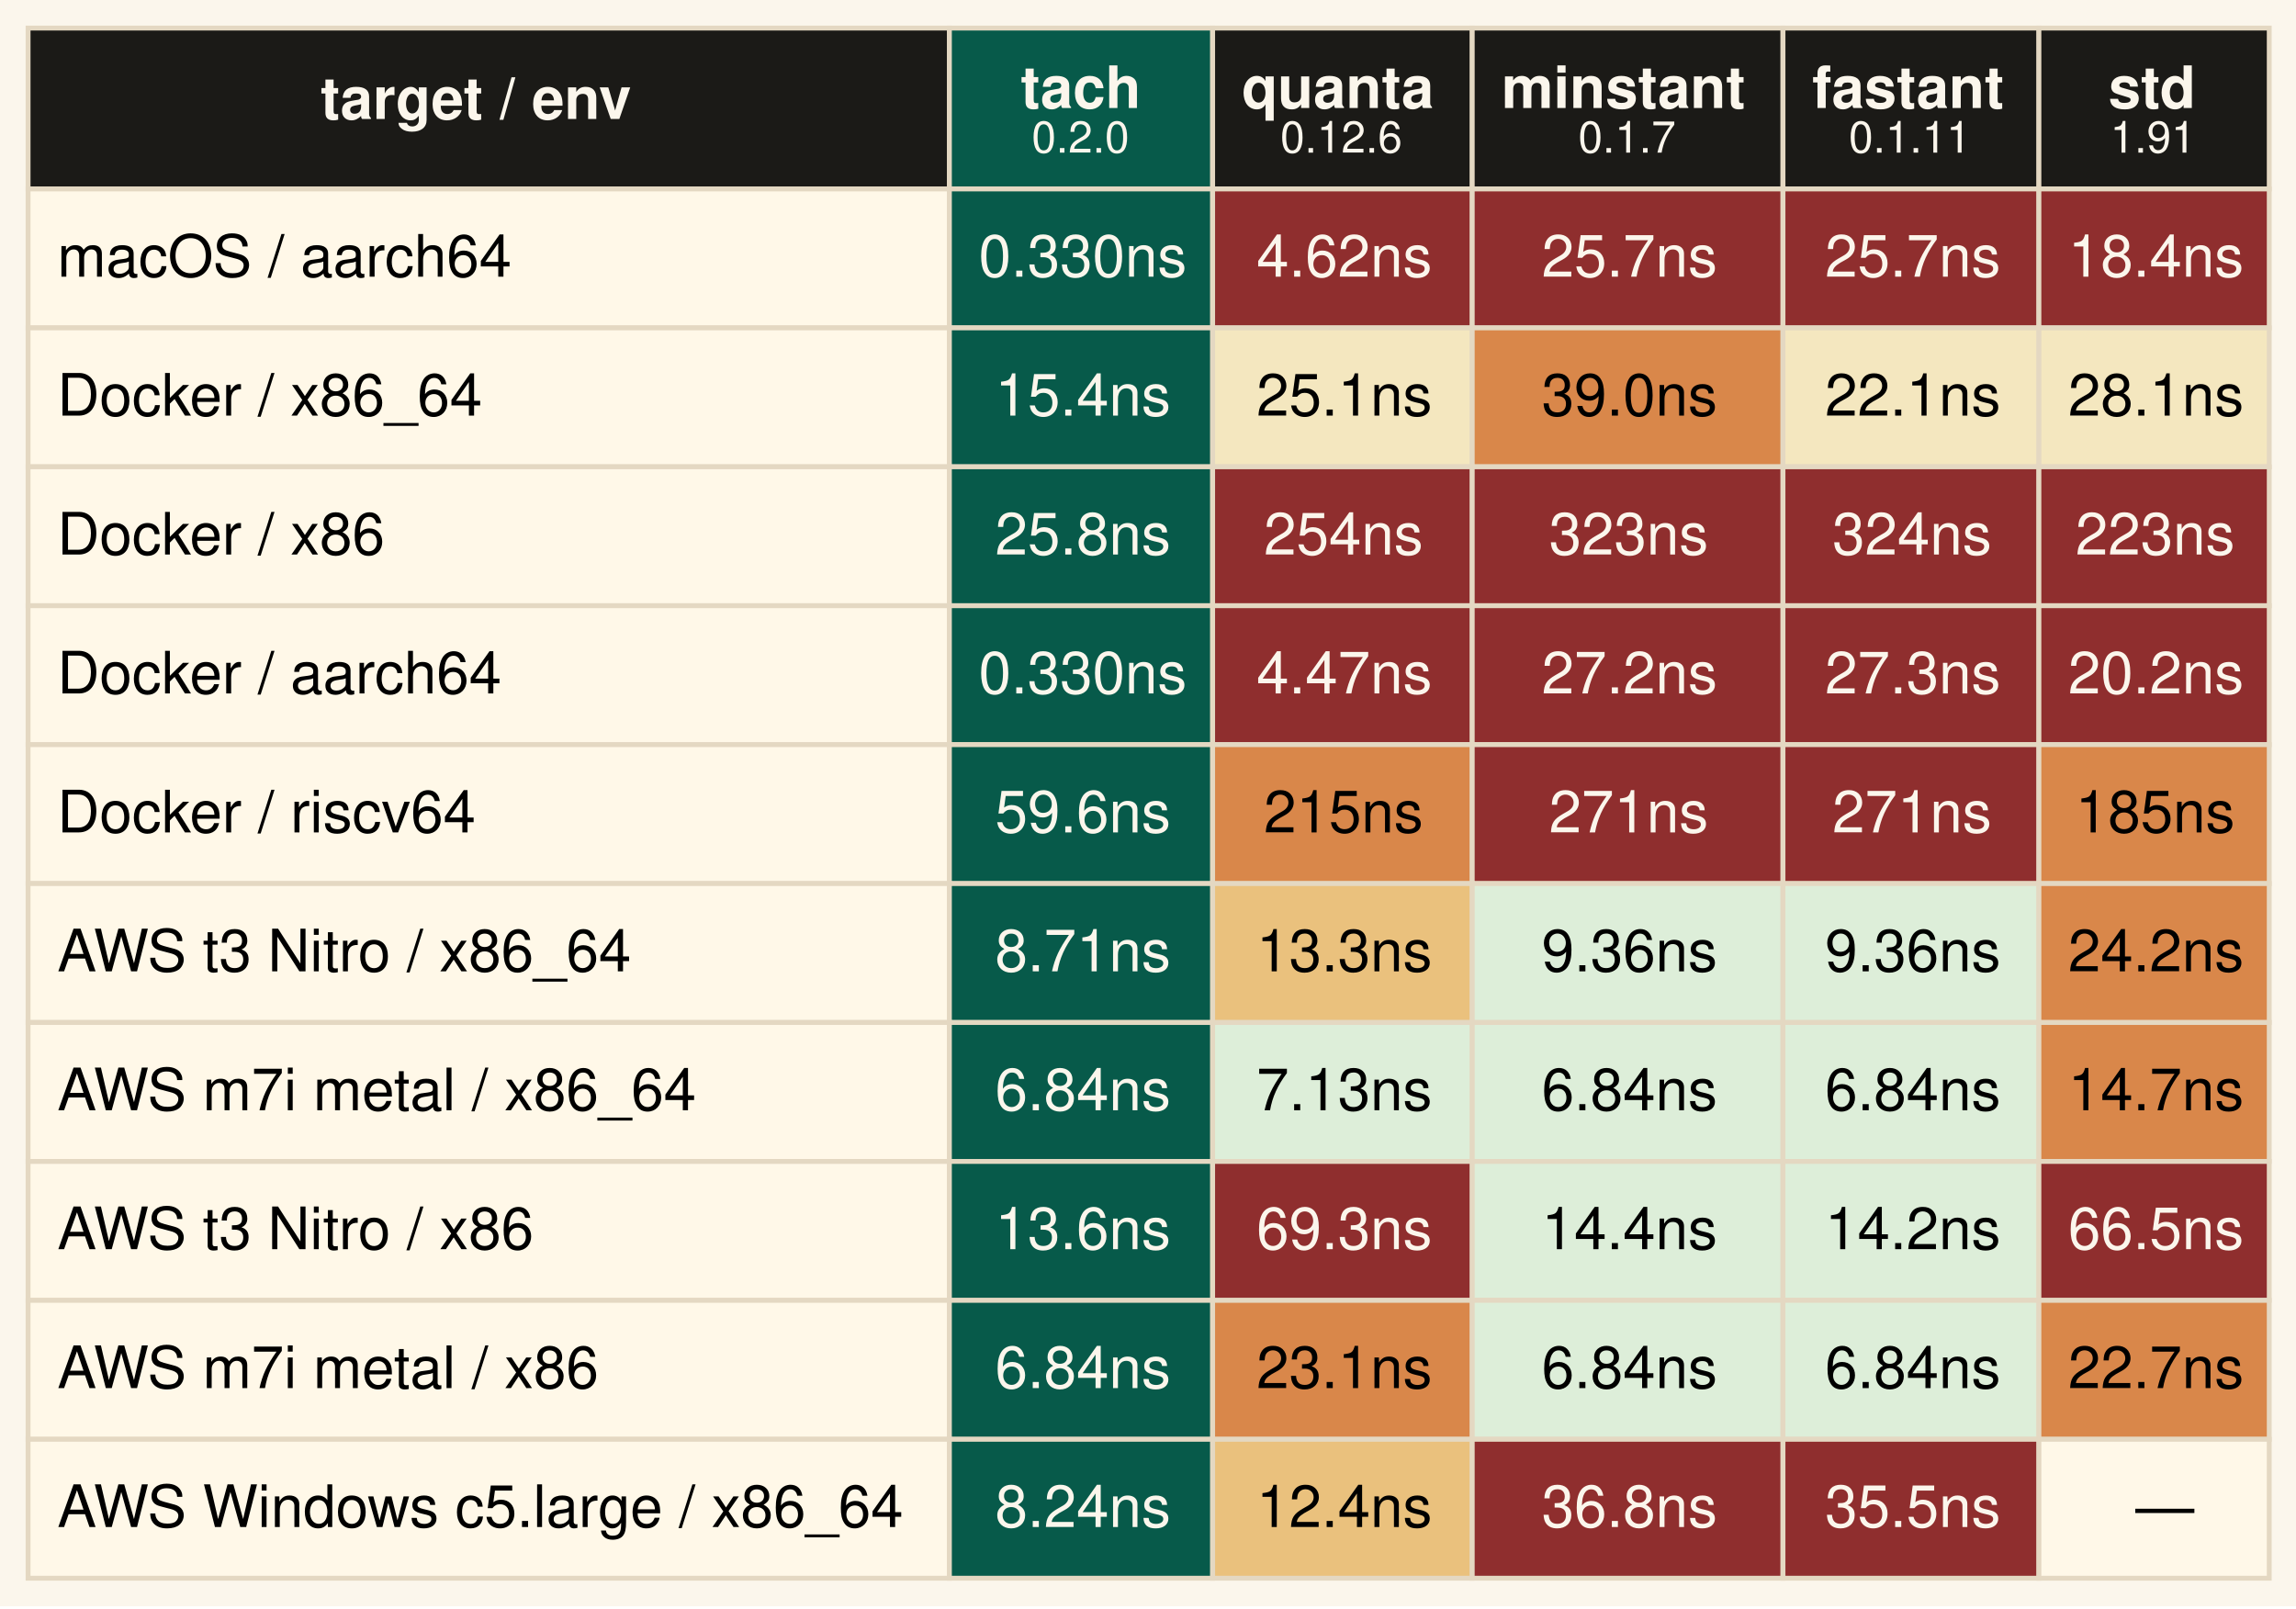
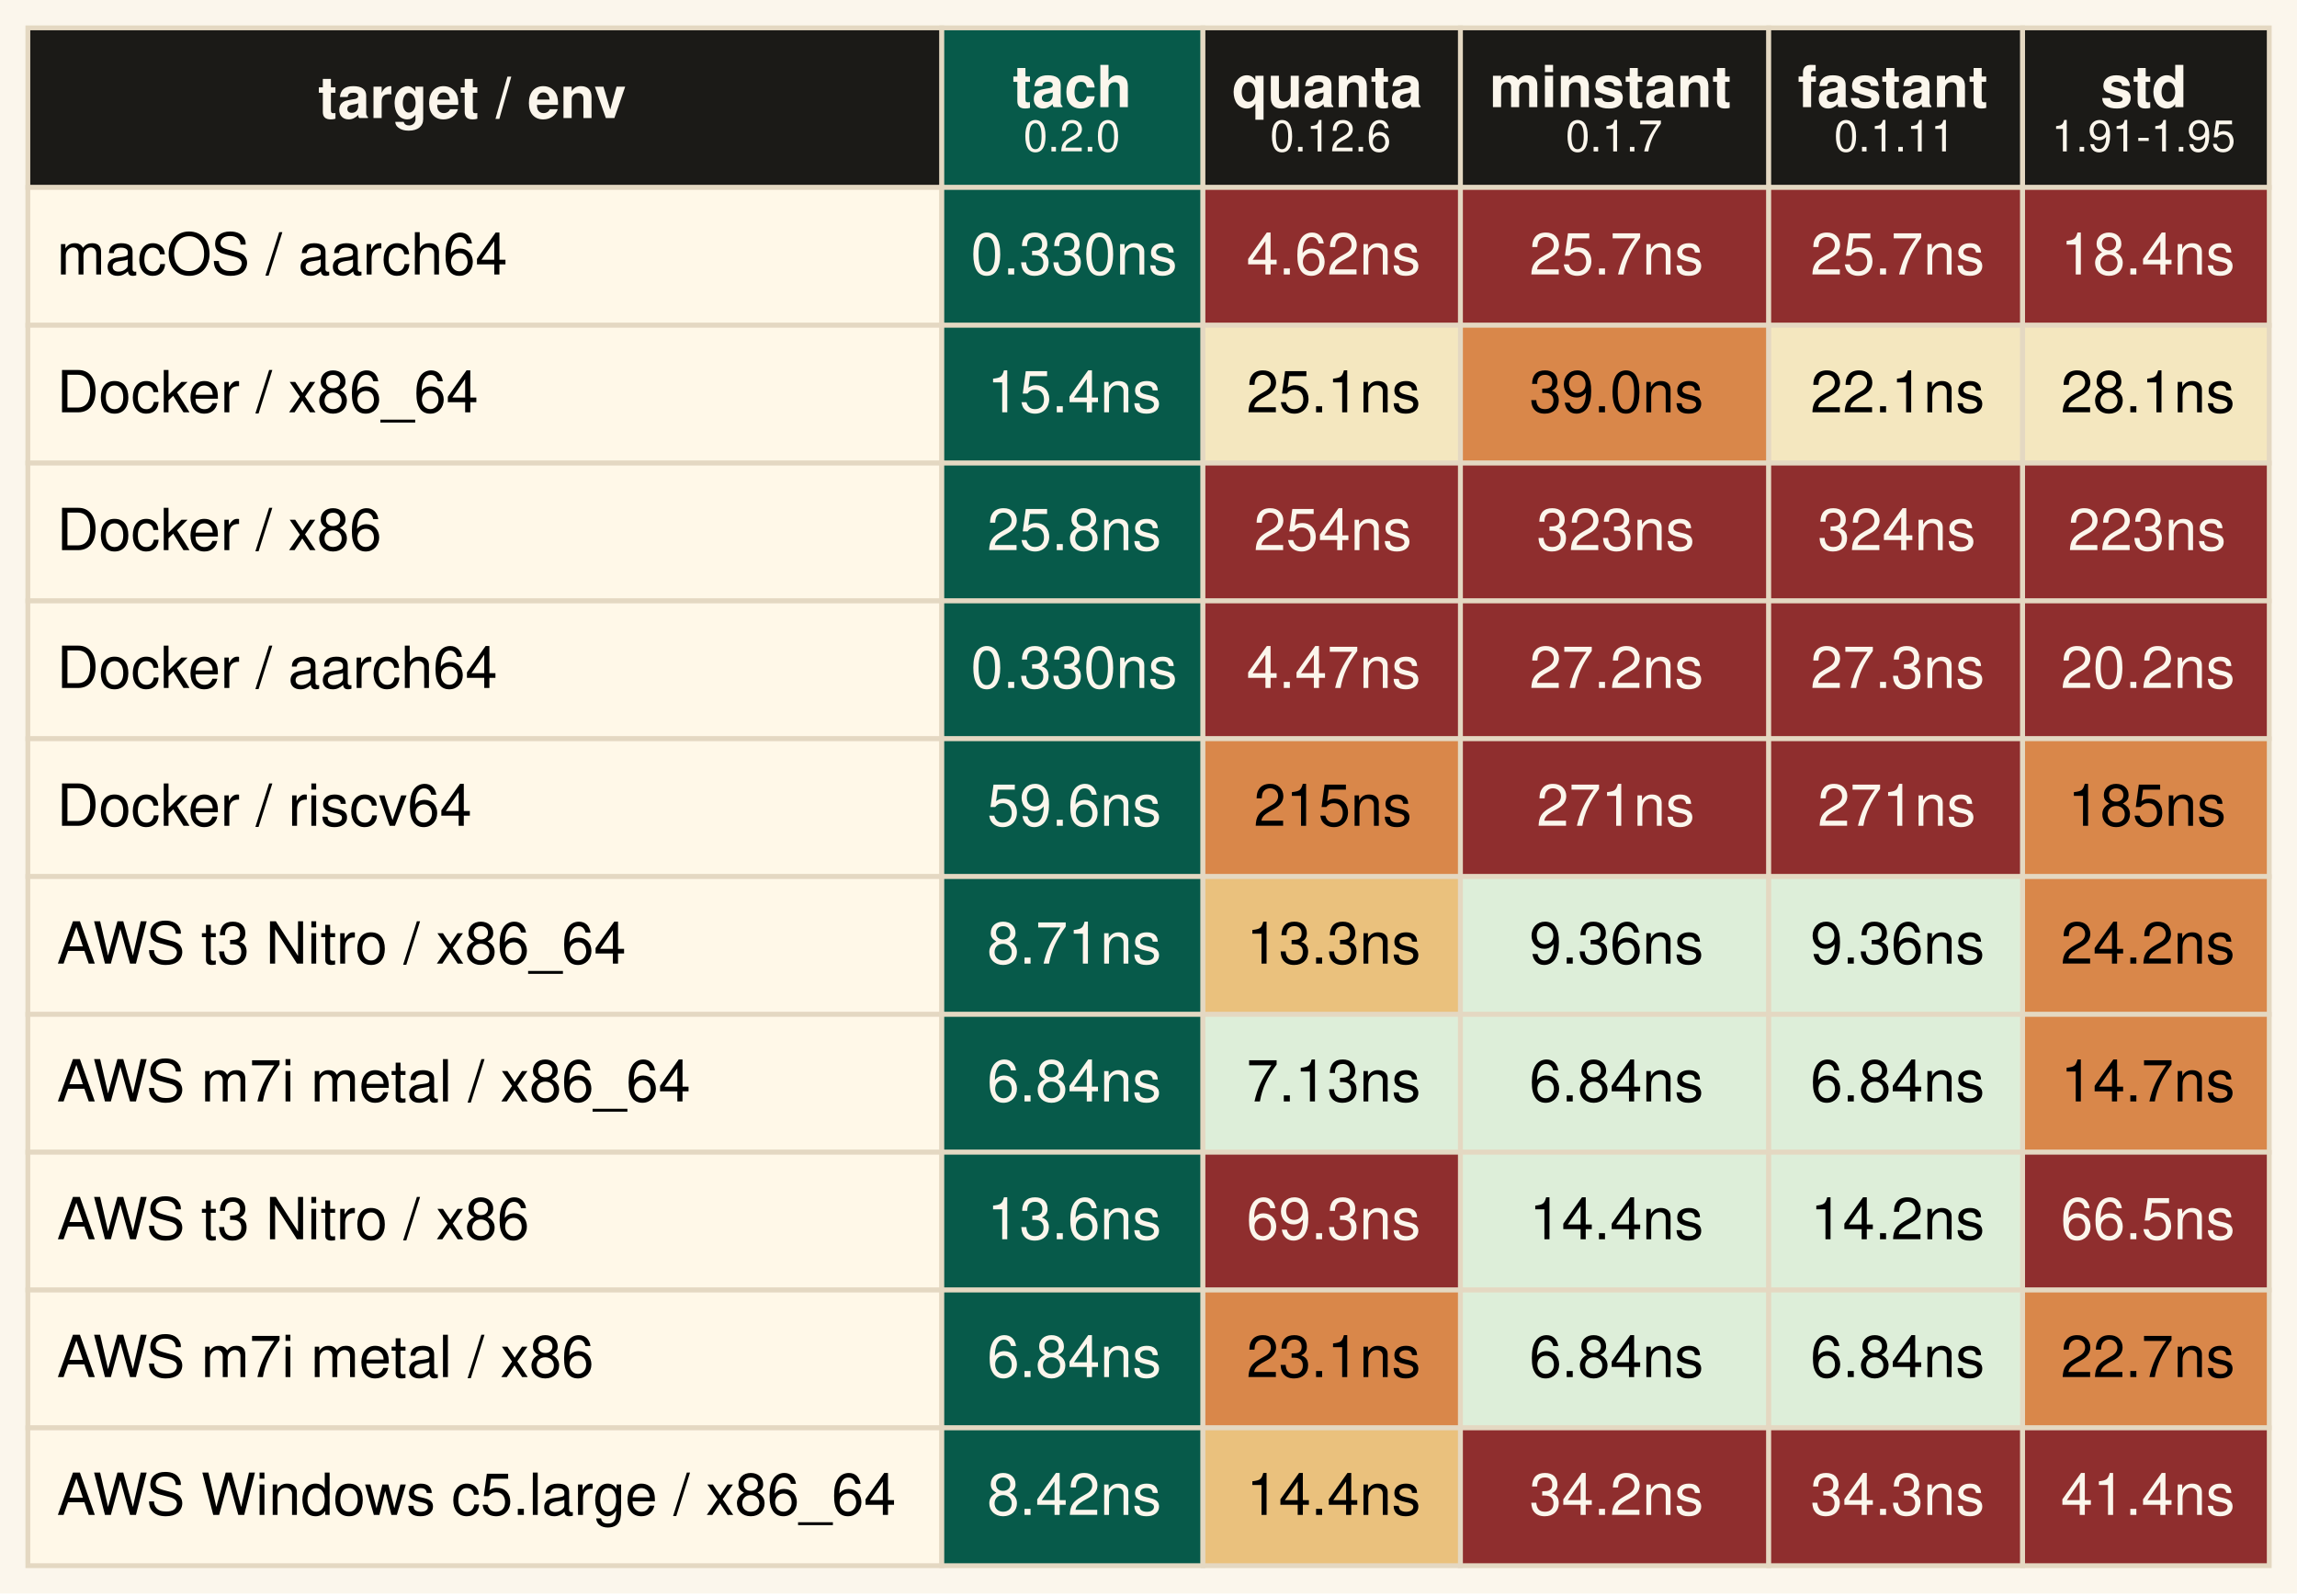
- <svg xmlns="http://www.w3.org/2000/svg" width="471pt" height="330pt" viewBox="0.00 0.00 471.00 330.00">
+ <svg xmlns="http://www.w3.org/2000/svg" width="475pt" height="330pt" viewBox="0.00 0.00 475.00 330.00">
  <g id="graph0" class="graph" transform="scale(1 1) rotate(0) translate(5.76 323.76)">
-     <polygon fill="#fbf6ec" stroke="none" points="-5.76,5.76 -5.76,-323.76 465.51,-323.76 465.51,5.76 -5.76,5.76" />
+     <polygon fill="#fbf6ec" stroke="none" points="-5.76,5.76 -5.76,-323.76 469.26,-323.76 469.26,5.76 -5.76,5.76" />
    <g id="node1" class="node">
      <polygon fill="#1b1a17" stroke="none" points="0,-285 0,-318 189,-318 189,-285 0,-285" />
      <polygon fill="none" stroke="#e4d8c2" points="0,-285 0,-318 189,-318 189,-285 0,-285" />
      <text xml:space="preserve" text-anchor="start" x="60" y="-299.35" font-family="Avenir Next, Helvetica, Arial, sans-serif" font-weight="bold" font-size="12.00" fill="#fbf6ec">target / env</text>
      <polygon fill="#075a4a" stroke="none" points="189,-285 189,-318 243,-318 243,-285 189,-285" />
      <polygon fill="none" stroke="#e4d8c2" points="189,-285 189,-318 243,-318 243,-285 189,-285" />
      <text xml:space="preserve" text-anchor="start" x="203.62" y="-301.6" font-family="Avenir Next, Helvetica, Arial, sans-serif" font-weight="bold" font-size="12.00" fill="#fbf6ec">tach</text>
      <text xml:space="preserve" text-anchor="start" x="205.88" y="-292.45" font-family="Avenir Next, Helvetica, Arial, sans-serif" font-size="9.00" fill="#fbf6ec">0.2.0</text>
      <polygon fill="#1b1a17" stroke="none" points="243,-285 243,-318 296.25,-318 296.25,-285 243,-285" />
      <polygon fill="none" stroke="#e4d8c2" points="243,-285 243,-318 296.25,-318 296.25,-285 243,-285" />
      <text xml:space="preserve" text-anchor="start" x="249" y="-301.6" font-family="Avenir Next, Helvetica, Arial, sans-serif" font-weight="bold" font-size="12.00" fill="#fbf6ec">quanta</text>
      <text xml:space="preserve" text-anchor="start" x="256.88" y="-292.45" font-family="Avenir Next, Helvetica, Arial, sans-serif" font-size="9.00" fill="#fbf6ec">0.12.6</text>
      <polygon fill="#1b1a17" stroke="none" points="296.25,-285 296.25,-318 360,-318 360,-285 296.25,-285" />
      <polygon fill="none" stroke="#e4d8c2" points="296.25,-285 296.25,-318 360,-318 360,-285 296.25,-285" />
      <text xml:space="preserve" text-anchor="start" x="302.25" y="-301.6" font-family="Avenir Next, Helvetica, Arial, sans-serif" font-weight="bold" font-size="12.00" fill="#fbf6ec">minstant</text>
      <text xml:space="preserve" text-anchor="start" x="318" y="-292.45" font-family="Avenir Next, Helvetica, Arial, sans-serif" font-size="9.00" fill="#fbf6ec">0.1.7</text>
      <polygon fill="#1b1a17" stroke="none" points="360,-285 360,-318 412.5,-318 412.5,-285 360,-285" />
      <polygon fill="none" stroke="#e4d8c2" points="360,-285 360,-318 412.5,-318 412.5,-285 360,-285" />
      <text xml:space="preserve" text-anchor="start" x="366" y="-301.6" font-family="Avenir Next, Helvetica, Arial, sans-serif" font-weight="bold" font-size="12.00" fill="#fbf6ec">fastant</text>
      <text xml:space="preserve" text-anchor="start" x="373.5" y="-292.45" font-family="Avenir Next, Helvetica, Arial, sans-serif" font-size="9.00" fill="#fbf6ec">0.1.11</text>
-       <polygon fill="#1b1a17" stroke="none" points="412.5,-285 412.5,-318 459.75,-318 459.75,-285 412.5,-285" />
-       <polygon fill="none" stroke="#e4d8c2" points="412.5,-285 412.5,-318 459.75,-318 459.75,-285 412.5,-285" />
-       <text xml:space="preserve" text-anchor="start" x="426.75" y="-301.6" font-family="Avenir Next, Helvetica, Arial, sans-serif" font-weight="bold" font-size="12.00" fill="#fbf6ec">std</text>
-       <text xml:space="preserve" text-anchor="start" x="427.12" y="-292.45" font-family="Avenir Next, Helvetica, Arial, sans-serif" font-size="9.00" fill="#fbf6ec">1.91</text>
+       <polygon fill="#1b1a17" stroke="none" points="412.5,-285 412.5,-318 463.5,-318 463.5,-285 412.5,-285" />
+       <polygon fill="none" stroke="#e4d8c2" points="412.5,-285 412.5,-318 463.5,-318 463.5,-285 412.5,-285" />
+       <text xml:space="preserve" text-anchor="start" x="428.62" y="-301.6" font-family="Avenir Next, Helvetica, Arial, sans-serif" font-weight="bold" font-size="12.00" fill="#fbf6ec">std</text>
+       <text xml:space="preserve" text-anchor="start" x="418.5" y="-292.45" font-family="Avenir Next, Helvetica, Arial, sans-serif" font-size="9.00" fill="#fbf6ec">1.91-1.95</text>
      <polygon fill="#fff8e8" stroke="none" points="0,-256.5 0,-285 189,-285 189,-256.5 0,-256.5" />
      <polygon fill="none" stroke="#e4d8c2" points="0,-256.5 0,-285 189,-285 189,-256.5 0,-256.5" />
      <text xml:space="preserve" text-anchor="start" x="6" y="-267" font-family="Avenir Next, Helvetica, Arial, sans-serif" font-size="12.00">macOS / aarch64</text>
      <polygon fill="#075a4a" stroke="none" points="189,-256.5 189,-285 243,-285 243,-256.5 189,-256.5" />
      <polygon fill="none" stroke="#e4d8c2" points="189,-256.5 189,-285 243,-285 243,-256.5 189,-256.5" />
      <text xml:space="preserve" text-anchor="start" x="195" y="-267" font-family="Avenir Next, Helvetica, Arial, sans-serif" font-size="12.00" fill="#fbf6ec">0.330ns</text>
      <polygon fill="#8f2e2e" stroke="none" points="243,-256.5 243,-285 296.25,-285 296.25,-256.5 243,-256.5" />
      <polygon fill="none" stroke="#e4d8c2" points="243,-256.5 243,-285 296.25,-285 296.25,-256.5 243,-256.5" />
      <text xml:space="preserve" text-anchor="start" x="252" y="-267" font-family="Avenir Next, Helvetica, Arial, sans-serif" font-size="12.00" fill="#fbf6ec">4.62ns</text>
      <polygon fill="#8f2e2e" stroke="none" points="296.25,-256.5 296.25,-285 360,-285 360,-256.5 296.25,-256.5" />
      <polygon fill="none" stroke="#e4d8c2" points="296.25,-256.5 296.25,-285 360,-285 360,-256.5 296.25,-256.5" />
      <text xml:space="preserve" text-anchor="start" x="310.5" y="-267" font-family="Avenir Next, Helvetica, Arial, sans-serif" font-size="12.00" fill="#fbf6ec">25.7ns</text>
      <polygon fill="#8f2e2e" stroke="none" points="360,-256.5 360,-285 412.5,-285 412.5,-256.5 360,-256.5" />
      <polygon fill="none" stroke="#e4d8c2" points="360,-256.5 360,-285 412.5,-285 412.5,-256.5 360,-256.5" />
      <text xml:space="preserve" text-anchor="start" x="368.62" y="-267" font-family="Avenir Next, Helvetica, Arial, sans-serif" font-size="12.00" fill="#fbf6ec">25.7ns</text>
-       <polygon fill="#8f2e2e" stroke="none" points="412.5,-256.5 412.5,-285 459.75,-285 459.75,-256.5 412.5,-256.5" />
-       <polygon fill="none" stroke="#e4d8c2" points="412.5,-256.5 412.5,-285 459.75,-285 459.75,-256.5 412.5,-256.5" />
-       <text xml:space="preserve" text-anchor="start" x="418.5" y="-267" font-family="Avenir Next, Helvetica, Arial, sans-serif" font-size="12.00" fill="#fbf6ec">18.4ns</text>
+       <polygon fill="#8f2e2e" stroke="none" points="412.5,-256.5 412.5,-285 463.5,-285 463.5,-256.5 412.5,-256.5" />
+       <polygon fill="none" stroke="#e4d8c2" points="412.5,-256.5 412.5,-285 463.5,-285 463.5,-256.5 412.5,-256.5" />
+       <text xml:space="preserve" text-anchor="start" x="420.38" y="-267" font-family="Avenir Next, Helvetica, Arial, sans-serif" font-size="12.00" fill="#fbf6ec">18.4ns</text>
      <polygon fill="#fff8e8" stroke="none" points="0,-228 0,-256.5 189,-256.5 189,-228 0,-228" />
      <polygon fill="none" stroke="#e4d8c2" points="0,-228 0,-256.5 189,-256.5 189,-228 0,-228" />
      <text xml:space="preserve" text-anchor="start" x="6" y="-238.5" font-family="Avenir Next, Helvetica, Arial, sans-serif" font-size="12.00">Docker / x86_64</text>
      <polygon fill="#075a4a" stroke="none" points="189,-228 189,-256.5 243,-256.5 243,-228 189,-228" />
      <polygon fill="none" stroke="#e4d8c2" points="189,-228 189,-256.5 243,-256.5 243,-228 189,-228" />
      <text xml:space="preserve" text-anchor="start" x="198.38" y="-238.5" font-family="Avenir Next, Helvetica, Arial, sans-serif" font-size="12.00" fill="#fbf6ec">15.4ns</text>
      <polygon fill="#f4e7bf" stroke="none" points="243,-228 243,-256.5 296.25,-256.5 296.25,-228 243,-228" />
      <polygon fill="none" stroke="#e4d8c2" points="243,-228 243,-256.5 296.25,-256.5 296.25,-228 243,-228" />
      <text xml:space="preserve" text-anchor="start" x="252" y="-238.5" font-family="Avenir Next, Helvetica, Arial, sans-serif" font-size="12.00">25.1ns</text>
      <polygon fill="#d9874a" stroke="none" points="296.25,-228 296.25,-256.5 360,-256.5 360,-228 296.25,-228" />
      <polygon fill="none" stroke="#e4d8c2" points="296.25,-228 296.25,-256.5 360,-256.5 360,-228 296.25,-228" />
      <text xml:space="preserve" text-anchor="start" x="310.5" y="-238.5" font-family="Avenir Next, Helvetica, Arial, sans-serif" font-size="12.00">39.0ns</text>
      <polygon fill="#f4e7bf" stroke="none" points="360,-228 360,-256.5 412.5,-256.5 412.5,-228 360,-228" />
      <polygon fill="none" stroke="#e4d8c2" points="360,-228 360,-256.5 412.5,-256.5 412.5,-228 360,-228" />
      <text xml:space="preserve" text-anchor="start" x="368.62" y="-238.5" font-family="Avenir Next, Helvetica, Arial, sans-serif" font-size="12.00">22.1ns</text>
-       <polygon fill="#f4e7bf" stroke="none" points="412.5,-228 412.5,-256.5 459.75,-256.5 459.75,-228 412.5,-228" />
-       <polygon fill="none" stroke="#e4d8c2" points="412.5,-228 412.5,-256.5 459.75,-256.5 459.75,-228 412.5,-228" />
-       <text xml:space="preserve" text-anchor="start" x="418.5" y="-238.5" font-family="Avenir Next, Helvetica, Arial, sans-serif" font-size="12.00">28.1ns</text>
+       <polygon fill="#f4e7bf" stroke="none" points="412.5,-228 412.5,-256.5 463.5,-256.5 463.5,-228 412.5,-228" />
+       <polygon fill="none" stroke="#e4d8c2" points="412.5,-228 412.5,-256.5 463.5,-256.5 463.5,-228 412.5,-228" />
+       <text xml:space="preserve" text-anchor="start" x="420.38" y="-238.5" font-family="Avenir Next, Helvetica, Arial, sans-serif" font-size="12.00">28.1ns</text>
      <polygon fill="#fff8e8" stroke="none" points="0,-199.5 0,-228 189,-228 189,-199.5 0,-199.5" />
      <polygon fill="none" stroke="#e4d8c2" points="0,-199.5 0,-228 189,-228 189,-199.5 0,-199.5" />
      <text xml:space="preserve" text-anchor="start" x="6" y="-210" font-family="Avenir Next, Helvetica, Arial, sans-serif" font-size="12.00">Docker / x86</text>
      <polygon fill="#075a4a" stroke="none" points="189,-199.5 189,-228 243,-228 243,-199.5 189,-199.5" />
      <polygon fill="none" stroke="#e4d8c2" points="189,-199.5 189,-228 243,-228 243,-199.5 189,-199.5" />
      <text xml:space="preserve" text-anchor="start" x="198.38" y="-210" font-family="Avenir Next, Helvetica, Arial, sans-serif" font-size="12.00" fill="#fbf6ec">25.8ns</text>
      <polygon fill="#8f2e2e" stroke="none" points="243,-199.5 243,-228 296.25,-228 296.25,-199.5 243,-199.5" />
      <polygon fill="none" stroke="#e4d8c2" points="243,-199.5 243,-228 296.25,-228 296.25,-199.5 243,-199.5" />
      <text xml:space="preserve" text-anchor="start" x="253.5" y="-210" font-family="Avenir Next, Helvetica, Arial, sans-serif" font-size="12.00" fill="#fbf6ec">254ns</text>
      <polygon fill="#8f2e2e" stroke="none" points="296.25,-199.5 296.25,-228 360,-228 360,-199.5 296.25,-199.5" />
      <polygon fill="none" stroke="#e4d8c2" points="296.25,-199.5 296.25,-228 360,-228 360,-199.5 296.25,-199.5" />
      <text xml:space="preserve" text-anchor="start" x="312" y="-210" font-family="Avenir Next, Helvetica, Arial, sans-serif" font-size="12.00" fill="#fbf6ec">323ns</text>
      <polygon fill="#8f2e2e" stroke="none" points="360,-199.5 360,-228 412.5,-228 412.5,-199.5 360,-199.5" />
      <polygon fill="none" stroke="#e4d8c2" points="360,-199.5 360,-228 412.5,-228 412.5,-199.5 360,-199.5" />
      <text xml:space="preserve" text-anchor="start" x="370.12" y="-210" font-family="Avenir Next, Helvetica, Arial, sans-serif" font-size="12.00" fill="#fbf6ec">324ns</text>
-       <polygon fill="#8f2e2e" stroke="none" points="412.5,-199.5 412.5,-228 459.75,-228 459.75,-199.5 412.5,-199.5" />
-       <polygon fill="none" stroke="#e4d8c2" points="412.5,-199.5 412.5,-228 459.75,-228 459.75,-199.5 412.5,-199.5" />
-       <text xml:space="preserve" text-anchor="start" x="420" y="-210" font-family="Avenir Next, Helvetica, Arial, sans-serif" font-size="12.00" fill="#fbf6ec">223ns</text>
+       <polygon fill="#8f2e2e" stroke="none" points="412.5,-199.5 412.5,-228 463.5,-228 463.5,-199.5 412.5,-199.5" />
+       <polygon fill="none" stroke="#e4d8c2" points="412.5,-199.5 412.5,-228 463.5,-228 463.5,-199.5 412.5,-199.5" />
+       <text xml:space="preserve" text-anchor="start" x="421.88" y="-210" font-family="Avenir Next, Helvetica, Arial, sans-serif" font-size="12.00" fill="#fbf6ec">223ns</text>
      <polygon fill="#fff8e8" stroke="none" points="0,-171 0,-199.5 189,-199.5 189,-171 0,-171" />
      <polygon fill="none" stroke="#e4d8c2" points="0,-171 0,-199.5 189,-199.5 189,-171 0,-171" />
      <text xml:space="preserve" text-anchor="start" x="6" y="-181.5" font-family="Avenir Next, Helvetica, Arial, sans-serif" font-size="12.00">Docker / aarch64</text>
      <polygon fill="#075a4a" stroke="none" points="189,-171 189,-199.5 243,-199.5 243,-171 189,-171" />
      <polygon fill="none" stroke="#e4d8c2" points="189,-171 189,-199.5 243,-199.5 243,-171 189,-171" />
      <text xml:space="preserve" text-anchor="start" x="195" y="-181.5" font-family="Avenir Next, Helvetica, Arial, sans-serif" font-size="12.00" fill="#fbf6ec">0.330ns</text>
      <polygon fill="#8f2e2e" stroke="none" points="243,-171 243,-199.5 296.25,-199.5 296.25,-171 243,-171" />
      <polygon fill="none" stroke="#e4d8c2" points="243,-171 243,-199.5 296.25,-199.5 296.25,-171 243,-171" />
      <text xml:space="preserve" text-anchor="start" x="252" y="-181.5" font-family="Avenir Next, Helvetica, Arial, sans-serif" font-size="12.00" fill="#fbf6ec">4.47ns</text>
      <polygon fill="#8f2e2e" stroke="none" points="296.25,-171 296.25,-199.5 360,-199.5 360,-171 296.25,-171" />
      <polygon fill="none" stroke="#e4d8c2" points="296.25,-171 296.25,-199.5 360,-199.5 360,-171 296.25,-171" />
      <text xml:space="preserve" text-anchor="start" x="310.5" y="-181.5" font-family="Avenir Next, Helvetica, Arial, sans-serif" font-size="12.00" fill="#fbf6ec">27.2ns</text>
      <polygon fill="#8f2e2e" stroke="none" points="360,-171 360,-199.5 412.5,-199.5 412.5,-171 360,-171" />
      <polygon fill="none" stroke="#e4d8c2" points="360,-171 360,-199.5 412.5,-199.5 412.5,-171 360,-171" />
      <text xml:space="preserve" text-anchor="start" x="368.62" y="-181.5" font-family="Avenir Next, Helvetica, Arial, sans-serif" font-size="12.00" fill="#fbf6ec">27.3ns</text>
-       <polygon fill="#8f2e2e" stroke="none" points="412.5,-171 412.5,-199.5 459.75,-199.5 459.75,-171 412.5,-171" />
-       <polygon fill="none" stroke="#e4d8c2" points="412.5,-171 412.5,-199.5 459.75,-199.5 459.75,-171 412.5,-171" />
-       <text xml:space="preserve" text-anchor="start" x="418.5" y="-181.5" font-family="Avenir Next, Helvetica, Arial, sans-serif" font-size="12.00" fill="#fbf6ec">20.2ns</text>
+       <polygon fill="#8f2e2e" stroke="none" points="412.5,-171 412.5,-199.5 463.5,-199.5 463.5,-171 412.5,-171" />
+       <polygon fill="none" stroke="#e4d8c2" points="412.5,-171 412.5,-199.5 463.5,-199.5 463.5,-171 412.5,-171" />
+       <text xml:space="preserve" text-anchor="start" x="420.38" y="-181.5" font-family="Avenir Next, Helvetica, Arial, sans-serif" font-size="12.00" fill="#fbf6ec">20.2ns</text>
      <polygon fill="#fff8e8" stroke="none" points="0,-142.5 0,-171 189,-171 189,-142.5 0,-142.5" />
      <polygon fill="none" stroke="#e4d8c2" points="0,-142.5 0,-171 189,-171 189,-142.5 0,-142.5" />
      <text xml:space="preserve" text-anchor="start" x="6" y="-153" font-family="Avenir Next, Helvetica, Arial, sans-serif" font-size="12.00">Docker / riscv64</text>
      <polygon fill="#075a4a" stroke="none" points="189,-142.5 189,-171 243,-171 243,-142.5 189,-142.5" />
      <polygon fill="none" stroke="#e4d8c2" points="189,-142.5 189,-171 243,-171 243,-142.5 189,-142.5" />
      <text xml:space="preserve" text-anchor="start" x="198.38" y="-153" font-family="Avenir Next, Helvetica, Arial, sans-serif" font-size="12.00" fill="#fbf6ec">59.6ns</text>
      <polygon fill="#d9874a" stroke="none" points="243,-142.5 243,-171 296.25,-171 296.25,-142.5 243,-142.5" />
      <polygon fill="none" stroke="#e4d8c2" points="243,-142.5 243,-171 296.25,-171 296.25,-142.5 243,-142.5" />
      <text xml:space="preserve" text-anchor="start" x="253.5" y="-153" font-family="Avenir Next, Helvetica, Arial, sans-serif" font-size="12.00">215ns</text>
      <polygon fill="#8f2e2e" stroke="none" points="296.25,-142.5 296.25,-171 360,-171 360,-142.5 296.25,-142.5" />
      <polygon fill="none" stroke="#e4d8c2" points="296.25,-142.5 296.25,-171 360,-171 360,-142.5 296.25,-142.5" />
      <text xml:space="preserve" text-anchor="start" x="312" y="-153" font-family="Avenir Next, Helvetica, Arial, sans-serif" font-size="12.00" fill="#fbf6ec">271ns</text>
      <polygon fill="#8f2e2e" stroke="none" points="360,-142.5 360,-171 412.5,-171 412.5,-142.5 360,-142.5" />
      <polygon fill="none" stroke="#e4d8c2" points="360,-142.5 360,-171 412.5,-171 412.5,-142.5 360,-142.5" />
      <text xml:space="preserve" text-anchor="start" x="370.12" y="-153" font-family="Avenir Next, Helvetica, Arial, sans-serif" font-size="12.00" fill="#fbf6ec">271ns</text>
-       <polygon fill="#d9874a" stroke="none" points="412.5,-142.5 412.5,-171 459.75,-171 459.75,-142.5 412.5,-142.5" />
-       <polygon fill="none" stroke="#e4d8c2" points="412.5,-142.5 412.5,-171 459.75,-171 459.75,-142.5 412.5,-142.5" />
-       <text xml:space="preserve" text-anchor="start" x="420" y="-153" font-family="Avenir Next, Helvetica, Arial, sans-serif" font-size="12.00">185ns</text>
+       <polygon fill="#d9874a" stroke="none" points="412.5,-142.5 412.5,-171 463.5,-171 463.5,-142.5 412.5,-142.5" />
+       <polygon fill="none" stroke="#e4d8c2" points="412.5,-142.5 412.5,-171 463.5,-171 463.5,-142.5 412.5,-142.5" />
+       <text xml:space="preserve" text-anchor="start" x="421.88" y="-153" font-family="Avenir Next, Helvetica, Arial, sans-serif" font-size="12.00">185ns</text>
      <polygon fill="#fff8e8" stroke="none" points="0,-114 0,-142.5 189,-142.5 189,-114 0,-114" />
      <polygon fill="none" stroke="#e4d8c2" points="0,-114 0,-142.5 189,-142.5 189,-114 0,-114" />
      <text xml:space="preserve" text-anchor="start" x="6" y="-124.5" font-family="Avenir Next, Helvetica, Arial, sans-serif" font-size="12.00">AWS t3 Nitro / x86_64</text>
      <polygon fill="#075a4a" stroke="none" points="189,-114 189,-142.5 243,-142.5 243,-114 189,-114" />
      <polygon fill="none" stroke="#e4d8c2" points="189,-114 189,-142.5 243,-142.5 243,-114 189,-114" />
      <text xml:space="preserve" text-anchor="start" x="198.38" y="-124.5" font-family="Avenir Next, Helvetica, Arial, sans-serif" font-size="12.00" fill="#fbf6ec">8.71ns</text>
      <polygon fill="#eac17d" stroke="none" points="243,-114 243,-142.5 296.25,-142.5 296.25,-114 243,-114" />
      <polygon fill="none" stroke="#e4d8c2" points="243,-114 243,-142.5 296.25,-142.5 296.25,-114 243,-114" />
      <text xml:space="preserve" text-anchor="start" x="252" y="-124.5" font-family="Avenir Next, Helvetica, Arial, sans-serif" font-size="12.00">13.3ns</text>
      <polygon fill="#ddeed9" stroke="none" points="296.25,-114 296.25,-142.5 360,-142.5 360,-114 296.25,-114" />
      <polygon fill="none" stroke="#e4d8c2" points="296.25,-114 296.25,-142.5 360,-142.5 360,-114 296.25,-114" />
      <text xml:space="preserve" text-anchor="start" x="310.5" y="-124.5" font-family="Avenir Next, Helvetica, Arial, sans-serif" font-size="12.00">9.36ns</text>
      <polygon fill="#ddeed9" stroke="none" points="360,-114 360,-142.5 412.5,-142.5 412.5,-114 360,-114" />
      <polygon fill="none" stroke="#e4d8c2" points="360,-114 360,-142.5 412.5,-142.5 412.5,-114 360,-114" />
      <text xml:space="preserve" text-anchor="start" x="368.62" y="-124.5" font-family="Avenir Next, Helvetica, Arial, sans-serif" font-size="12.00">9.36ns</text>
-       <polygon fill="#d9874a" stroke="none" points="412.5,-114 412.5,-142.5 459.75,-142.5 459.75,-114 412.5,-114" />
-       <polygon fill="none" stroke="#e4d8c2" points="412.5,-114 412.5,-142.5 459.75,-142.5 459.75,-114 412.5,-114" />
-       <text xml:space="preserve" text-anchor="start" x="418.5" y="-124.5" font-family="Avenir Next, Helvetica, Arial, sans-serif" font-size="12.00">24.2ns</text>
+       <polygon fill="#d9874a" stroke="none" points="412.5,-114 412.5,-142.5 463.5,-142.5 463.5,-114 412.5,-114" />
+       <polygon fill="none" stroke="#e4d8c2" points="412.5,-114 412.5,-142.5 463.5,-142.5 463.5,-114 412.5,-114" />
+       <text xml:space="preserve" text-anchor="start" x="420.38" y="-124.5" font-family="Avenir Next, Helvetica, Arial, sans-serif" font-size="12.00">24.2ns</text>
      <polygon fill="#fff8e8" stroke="none" points="0,-85.5 0,-114 189,-114 189,-85.5 0,-85.5" />
      <polygon fill="none" stroke="#e4d8c2" points="0,-85.5 0,-114 189,-114 189,-85.5 0,-85.5" />
      <text xml:space="preserve" text-anchor="start" x="6" y="-96" font-family="Avenir Next, Helvetica, Arial, sans-serif" font-size="12.00">AWS m7i metal / x86_64</text>
      <polygon fill="#075a4a" stroke="none" points="189,-85.5 189,-114 243,-114 243,-85.5 189,-85.5" />
      <polygon fill="none" stroke="#e4d8c2" points="189,-85.5 189,-114 243,-114 243,-85.5 189,-85.5" />
      <text xml:space="preserve" text-anchor="start" x="198.38" y="-96" font-family="Avenir Next, Helvetica, Arial, sans-serif" font-size="12.00" fill="#fbf6ec">6.84ns</text>
      <polygon fill="#ddeed9" stroke="none" points="243,-85.5 243,-114 296.25,-114 296.25,-85.5 243,-85.5" />
      <polygon fill="none" stroke="#e4d8c2" points="243,-85.5 243,-114 296.25,-114 296.25,-85.5 243,-85.5" />
      <text xml:space="preserve" text-anchor="start" x="252" y="-96" font-family="Avenir Next, Helvetica, Arial, sans-serif" font-size="12.00">7.13ns</text>
      <polygon fill="#ddeed9" stroke="none" points="296.25,-85.5 296.25,-114 360,-114 360,-85.5 296.25,-85.5" />
      <polygon fill="none" stroke="#e4d8c2" points="296.25,-85.5 296.25,-114 360,-114 360,-85.5 296.25,-85.5" />
      <text xml:space="preserve" text-anchor="start" x="310.5" y="-96" font-family="Avenir Next, Helvetica, Arial, sans-serif" font-size="12.00">6.84ns</text>
      <polygon fill="#ddeed9" stroke="none" points="360,-85.5 360,-114 412.5,-114 412.5,-85.5 360,-85.5" />
      <polygon fill="none" stroke="#e4d8c2" points="360,-85.5 360,-114 412.5,-114 412.5,-85.5 360,-85.5" />
      <text xml:space="preserve" text-anchor="start" x="368.62" y="-96" font-family="Avenir Next, Helvetica, Arial, sans-serif" font-size="12.00">6.84ns</text>
-       <polygon fill="#d9874a" stroke="none" points="412.5,-85.5 412.5,-114 459.75,-114 459.75,-85.5 412.5,-85.5" />
-       <polygon fill="none" stroke="#e4d8c2" points="412.5,-85.5 412.5,-114 459.75,-114 459.75,-85.5 412.5,-85.5" />
-       <text xml:space="preserve" text-anchor="start" x="418.5" y="-96" font-family="Avenir Next, Helvetica, Arial, sans-serif" font-size="12.00">14.7ns</text>
+       <polygon fill="#d9874a" stroke="none" points="412.5,-85.5 412.5,-114 463.5,-114 463.5,-85.5 412.5,-85.5" />
+       <polygon fill="none" stroke="#e4d8c2" points="412.5,-85.5 412.5,-114 463.5,-114 463.5,-85.5 412.5,-85.5" />
+       <text xml:space="preserve" text-anchor="start" x="420.38" y="-96" font-family="Avenir Next, Helvetica, Arial, sans-serif" font-size="12.00">14.7ns</text>
      <polygon fill="#fff8e8" stroke="none" points="0,-57 0,-85.5 189,-85.5 189,-57 0,-57" />
      <polygon fill="none" stroke="#e4d8c2" points="0,-57 0,-85.5 189,-85.5 189,-57 0,-57" />
      <text xml:space="preserve" text-anchor="start" x="6" y="-67.5" font-family="Avenir Next, Helvetica, Arial, sans-serif" font-size="12.00">AWS t3 Nitro / x86</text>
      <polygon fill="#075a4a" stroke="none" points="189,-57 189,-85.5 243,-85.5 243,-57 189,-57" />
      <polygon fill="none" stroke="#e4d8c2" points="189,-57 189,-85.5 243,-85.5 243,-57 189,-57" />
      <text xml:space="preserve" text-anchor="start" x="198.38" y="-67.5" font-family="Avenir Next, Helvetica, Arial, sans-serif" font-size="12.00" fill="#fbf6ec">13.6ns</text>
      <polygon fill="#8f2e2e" stroke="none" points="243,-57 243,-85.5 296.25,-85.5 296.25,-57 243,-57" />
      <polygon fill="none" stroke="#e4d8c2" points="243,-57 243,-85.5 296.25,-85.5 296.25,-57 243,-57" />
      <text xml:space="preserve" text-anchor="start" x="252" y="-67.5" font-family="Avenir Next, Helvetica, Arial, sans-serif" font-size="12.00" fill="#fbf6ec">69.3ns</text>
      <polygon fill="#ddeed9" stroke="none" points="296.25,-57 296.25,-85.5 360,-85.5 360,-57 296.25,-57" />
      <polygon fill="none" stroke="#e4d8c2" points="296.25,-57 296.25,-85.5 360,-85.5 360,-57 296.25,-57" />
      <text xml:space="preserve" text-anchor="start" x="310.5" y="-67.5" font-family="Avenir Next, Helvetica, Arial, sans-serif" font-size="12.00">14.4ns</text>
      <polygon fill="#ddeed9" stroke="none" points="360,-57 360,-85.5 412.5,-85.5 412.5,-57 360,-57" />
      <polygon fill="none" stroke="#e4d8c2" points="360,-57 360,-85.5 412.5,-85.5 412.5,-57 360,-57" />
      <text xml:space="preserve" text-anchor="start" x="368.62" y="-67.5" font-family="Avenir Next, Helvetica, Arial, sans-serif" font-size="12.00">14.2ns</text>
-       <polygon fill="#8f2e2e" stroke="none" points="412.5,-57 412.5,-85.5 459.75,-85.5 459.75,-57 412.5,-57" />
-       <polygon fill="none" stroke="#e4d8c2" points="412.5,-57 412.5,-85.5 459.75,-85.5 459.75,-57 412.5,-57" />
-       <text xml:space="preserve" text-anchor="start" x="418.5" y="-67.5" font-family="Avenir Next, Helvetica, Arial, sans-serif" font-size="12.00" fill="#fbf6ec">66.5ns</text>
+       <polygon fill="#8f2e2e" stroke="none" points="412.5,-57 412.5,-85.5 463.5,-85.5 463.5,-57 412.5,-57" />
+       <polygon fill="none" stroke="#e4d8c2" points="412.5,-57 412.5,-85.5 463.5,-85.5 463.5,-57 412.5,-57" />
+       <text xml:space="preserve" text-anchor="start" x="420.38" y="-67.5" font-family="Avenir Next, Helvetica, Arial, sans-serif" font-size="12.00" fill="#fbf6ec">66.5ns</text>
      <polygon fill="#fff8e8" stroke="none" points="0,-28.5 0,-57 189,-57 189,-28.5 0,-28.5" />
      <polygon fill="none" stroke="#e4d8c2" points="0,-28.5 0,-57 189,-57 189,-28.5 0,-28.5" />
      <text xml:space="preserve" text-anchor="start" x="6" y="-39" font-family="Avenir Next, Helvetica, Arial, sans-serif" font-size="12.00">AWS m7i metal / x86</text>
      <polygon fill="#075a4a" stroke="none" points="189,-28.5 189,-57 243,-57 243,-28.5 189,-28.5" />
      <polygon fill="none" stroke="#e4d8c2" points="189,-28.5 189,-57 243,-57 243,-28.5 189,-28.5" />
      <text xml:space="preserve" text-anchor="start" x="198.38" y="-39" font-family="Avenir Next, Helvetica, Arial, sans-serif" font-size="12.00" fill="#fbf6ec">6.84ns</text>
      <polygon fill="#d9874a" stroke="none" points="243,-28.5 243,-57 296.25,-57 296.25,-28.5 243,-28.5" />
      <polygon fill="none" stroke="#e4d8c2" points="243,-28.5 243,-57 296.25,-57 296.25,-28.5 243,-28.5" />
      <text xml:space="preserve" text-anchor="start" x="252" y="-39" font-family="Avenir Next, Helvetica, Arial, sans-serif" font-size="12.00">23.1ns</text>
      <polygon fill="#ddeed9" stroke="none" points="296.25,-28.5 296.25,-57 360,-57 360,-28.5 296.25,-28.5" />
      <polygon fill="none" stroke="#e4d8c2" points="296.25,-28.5 296.25,-57 360,-57 360,-28.5 296.25,-28.5" />
      <text xml:space="preserve" text-anchor="start" x="310.5" y="-39" font-family="Avenir Next, Helvetica, Arial, sans-serif" font-size="12.00">6.84ns</text>
      <polygon fill="#ddeed9" stroke="none" points="360,-28.5 360,-57 412.5,-57 412.5,-28.5 360,-28.5" />
      <polygon fill="none" stroke="#e4d8c2" points="360,-28.5 360,-57 412.5,-57 412.5,-28.5 360,-28.5" />
      <text xml:space="preserve" text-anchor="start" x="368.62" y="-39" font-family="Avenir Next, Helvetica, Arial, sans-serif" font-size="12.00">6.84ns</text>
-       <polygon fill="#d9874a" stroke="none" points="412.5,-28.5 412.5,-57 459.75,-57 459.75,-28.5 412.5,-28.5" />
-       <polygon fill="none" stroke="#e4d8c2" points="412.5,-28.5 412.5,-57 459.75,-57 459.75,-28.5 412.5,-28.5" />
-       <text xml:space="preserve" text-anchor="start" x="418.5" y="-39" font-family="Avenir Next, Helvetica, Arial, sans-serif" font-size="12.00">22.7ns</text>
+       <polygon fill="#d9874a" stroke="none" points="412.5,-28.5 412.5,-57 463.5,-57 463.5,-28.5 412.5,-28.5" />
+       <polygon fill="none" stroke="#e4d8c2" points="412.5,-28.5 412.5,-57 463.5,-57 463.5,-28.5 412.5,-28.5" />
+       <text xml:space="preserve" text-anchor="start" x="420.38" y="-39" font-family="Avenir Next, Helvetica, Arial, sans-serif" font-size="12.00">22.7ns</text>
      <polygon fill="#fff8e8" stroke="none" points="0,0 0,-28.5 189,-28.5 189,0 0,0" />
      <polygon fill="none" stroke="#e4d8c2" points="0,0 0,-28.5 189,-28.5 189,0 0,0" />
      <text xml:space="preserve" text-anchor="start" x="6" y="-10.5" font-family="Avenir Next, Helvetica, Arial, sans-serif" font-size="12.00">AWS Windows c5.large / x86_64</text>
      <polygon fill="#075a4a" stroke="none" points="189,0 189,-28.5 243,-28.5 243,0 189,0" />
      <polygon fill="none" stroke="#e4d8c2" points="189,0 189,-28.5 243,-28.5 243,0 189,0" />
-       <text xml:space="preserve" text-anchor="start" x="198.38" y="-10.5" font-family="Avenir Next, Helvetica, Arial, sans-serif" font-size="12.00" fill="#fbf6ec">8.24ns</text>
+       <text xml:space="preserve" text-anchor="start" x="198.38" y="-10.5" font-family="Avenir Next, Helvetica, Arial, sans-serif" font-size="12.00" fill="#fbf6ec">8.42ns</text>
      <polygon fill="#eac17d" stroke="none" points="243,0 243,-28.5 296.25,-28.5 296.25,0 243,0" />
      <polygon fill="none" stroke="#e4d8c2" points="243,0 243,-28.5 296.25,-28.5 296.25,0 243,0" />
-       <text xml:space="preserve" text-anchor="start" x="252" y="-10.5" font-family="Avenir Next, Helvetica, Arial, sans-serif" font-size="12.00">12.4ns</text>
+       <text xml:space="preserve" text-anchor="start" x="252" y="-10.5" font-family="Avenir Next, Helvetica, Arial, sans-serif" font-size="12.00">14.4ns</text>
      <polygon fill="#8f2e2e" stroke="none" points="296.25,0 296.25,-28.5 360,-28.5 360,0 296.25,0" />
      <polygon fill="none" stroke="#e4d8c2" points="296.25,0 296.25,-28.5 360,-28.5 360,0 296.25,0" />
-       <text xml:space="preserve" text-anchor="start" x="310.5" y="-10.5" font-family="Avenir Next, Helvetica, Arial, sans-serif" font-size="12.00" fill="#fbf6ec">36.8ns</text>
+       <text xml:space="preserve" text-anchor="start" x="310.5" y="-10.5" font-family="Avenir Next, Helvetica, Arial, sans-serif" font-size="12.00" fill="#fbf6ec">34.2ns</text>
      <polygon fill="#8f2e2e" stroke="none" points="360,0 360,-28.5 412.5,-28.5 412.5,0 360,0" />
      <polygon fill="none" stroke="#e4d8c2" points="360,0 360,-28.5 412.5,-28.5 412.5,0 360,0" />
-       <text xml:space="preserve" text-anchor="start" x="368.62" y="-10.5" font-family="Avenir Next, Helvetica, Arial, sans-serif" font-size="12.00" fill="#fbf6ec">35.5ns</text>
-       <polygon fill="#fff8e8" stroke="none" points="412.5,0 412.5,-28.5 459.75,-28.5 459.75,0 412.5,0" />
-       <polygon fill="none" stroke="#e4d8c2" points="412.5,0 412.5,-28.5 459.75,-28.5 459.75,0 412.5,0" />
-       <text xml:space="preserve" text-anchor="start" x="432.38" y="-10.5" font-family="Avenir Next, Helvetica, Arial, sans-serif" font-size="12.00">—</text>
+       <text xml:space="preserve" text-anchor="start" x="368.62" y="-10.5" font-family="Avenir Next, Helvetica, Arial, sans-serif" font-size="12.00" fill="#fbf6ec">34.3ns</text>
+       <polygon fill="#8f2e2e" stroke="none" points="412.5,0 412.5,-28.5 463.5,-28.5 463.5,0 412.5,0" />
+       <polygon fill="none" stroke="#e4d8c2" points="412.5,0 412.5,-28.5 463.5,-28.5 463.5,0 412.5,0" />
+       <text xml:space="preserve" text-anchor="start" x="420.38" y="-10.5" font-family="Avenir Next, Helvetica, Arial, sans-serif" font-size="12.00" fill="#fbf6ec">41.4ns</text>
    </g>
  </g>
</svg>
